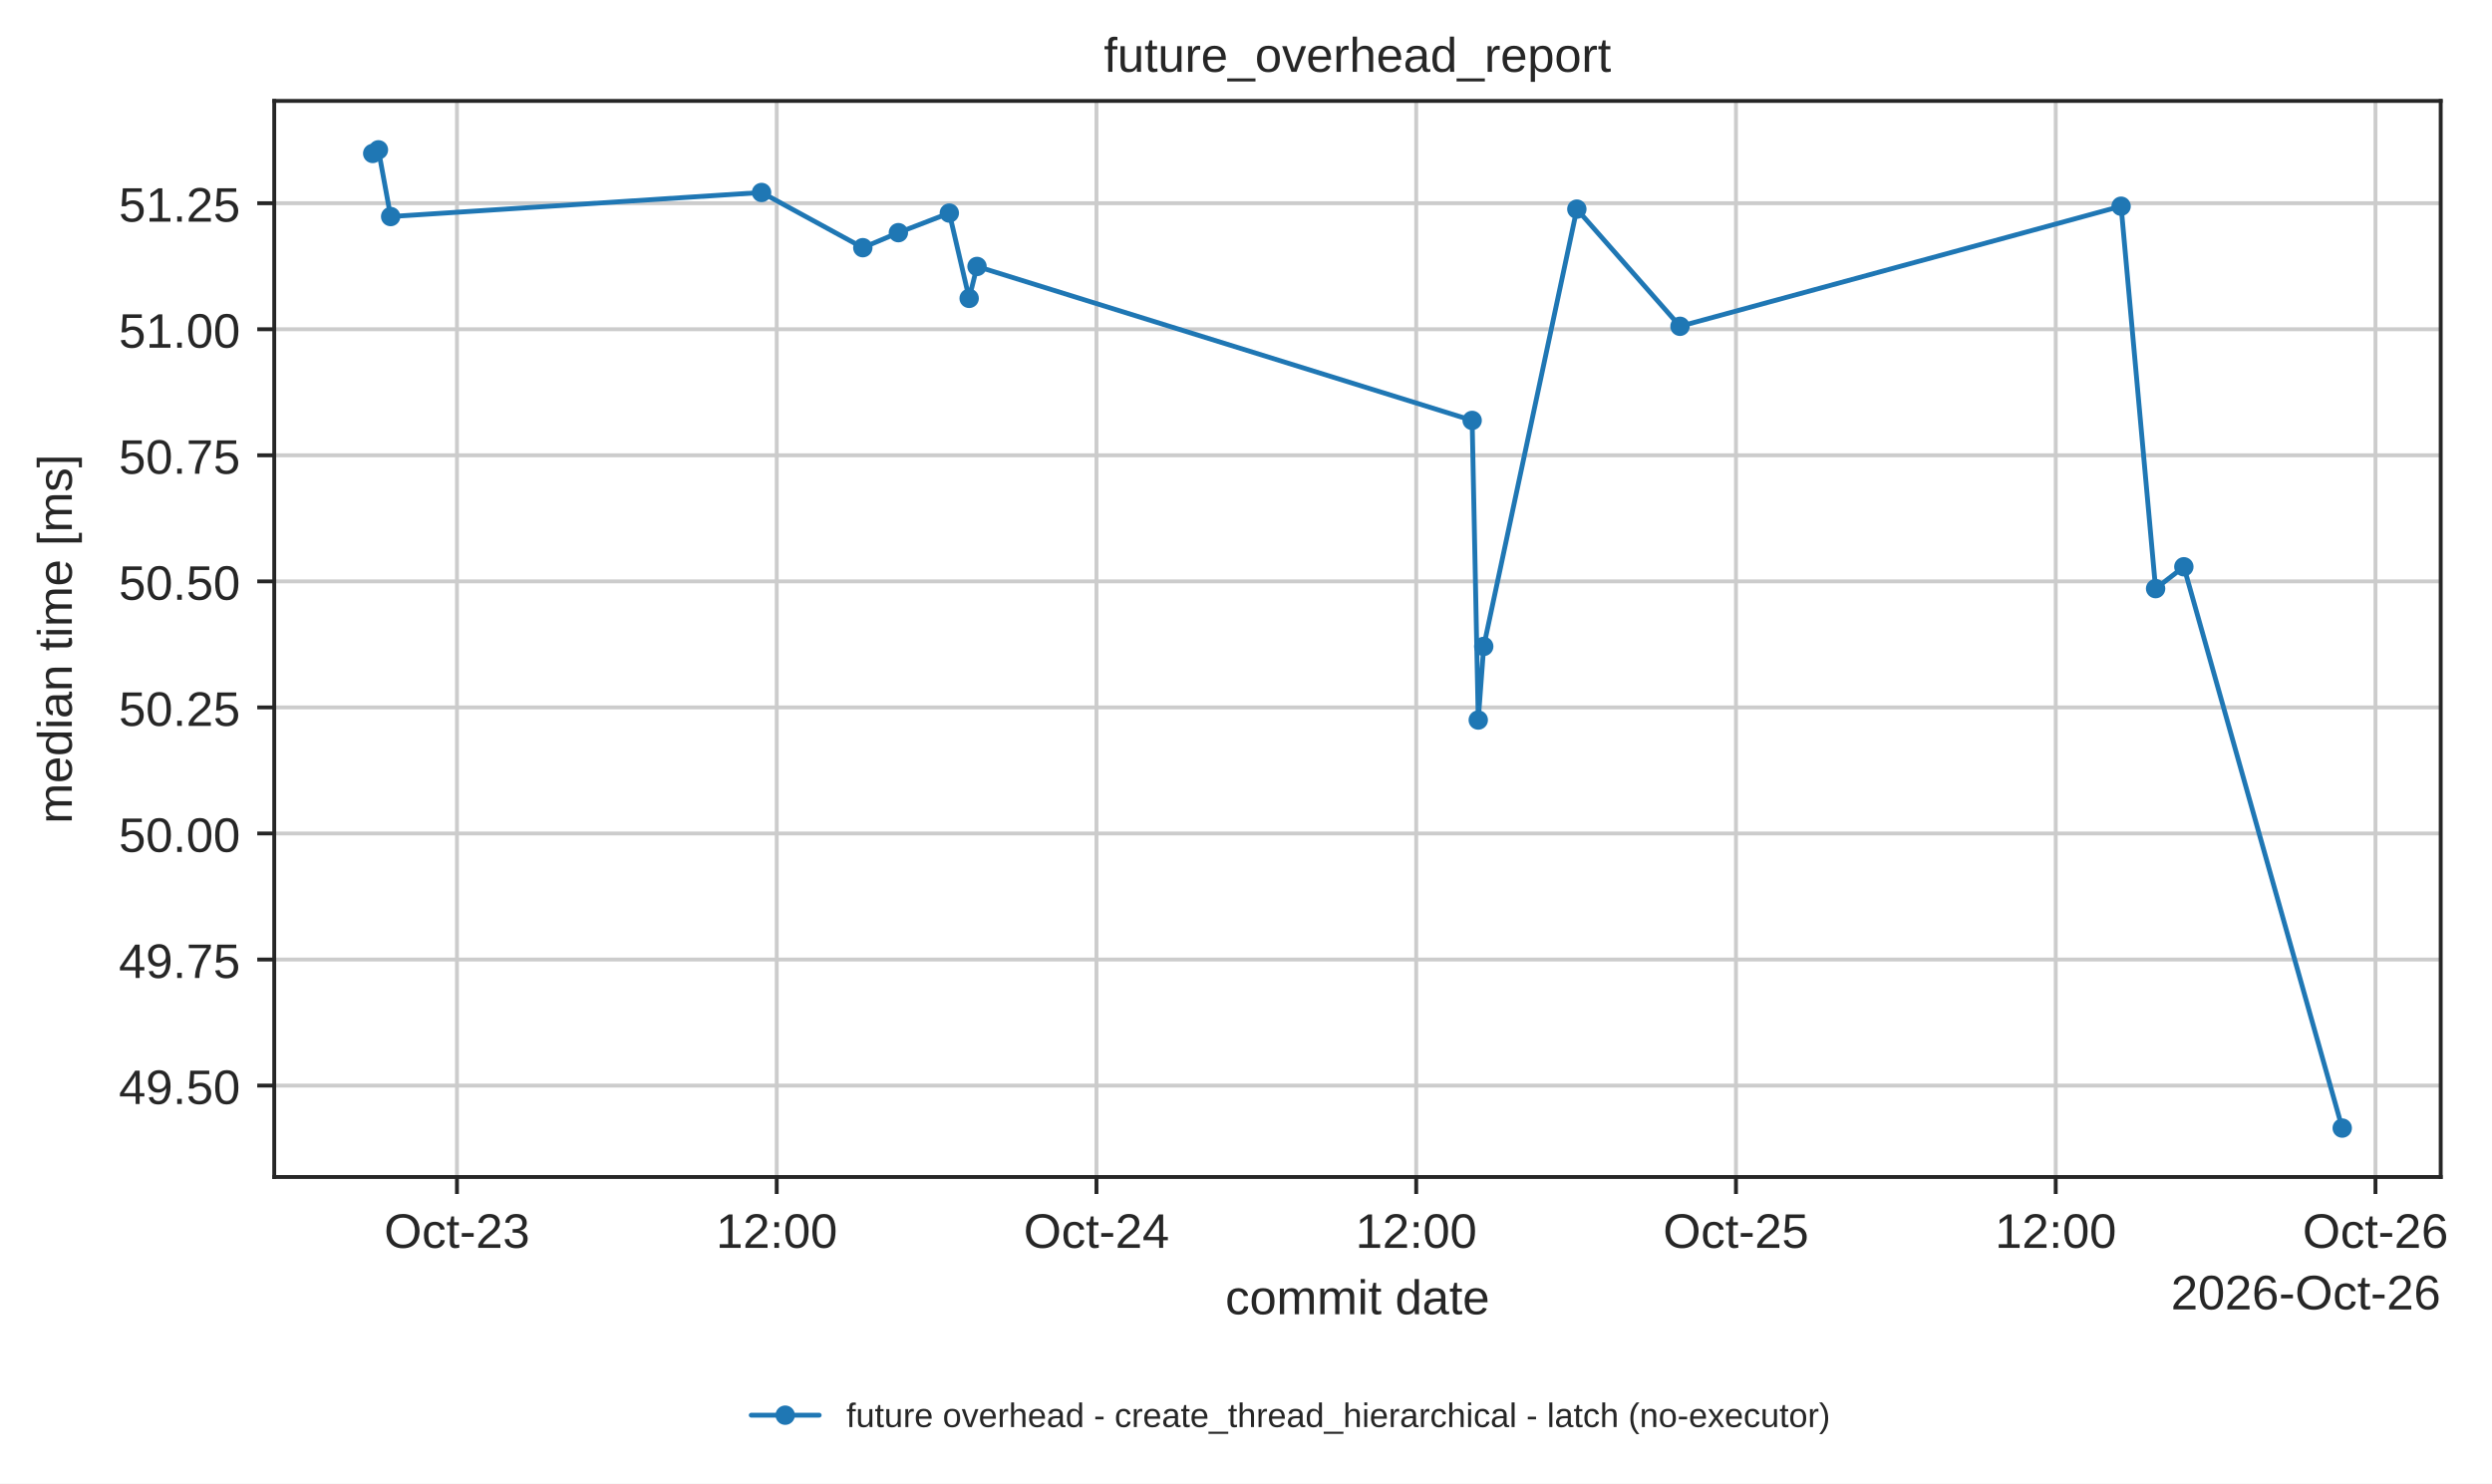
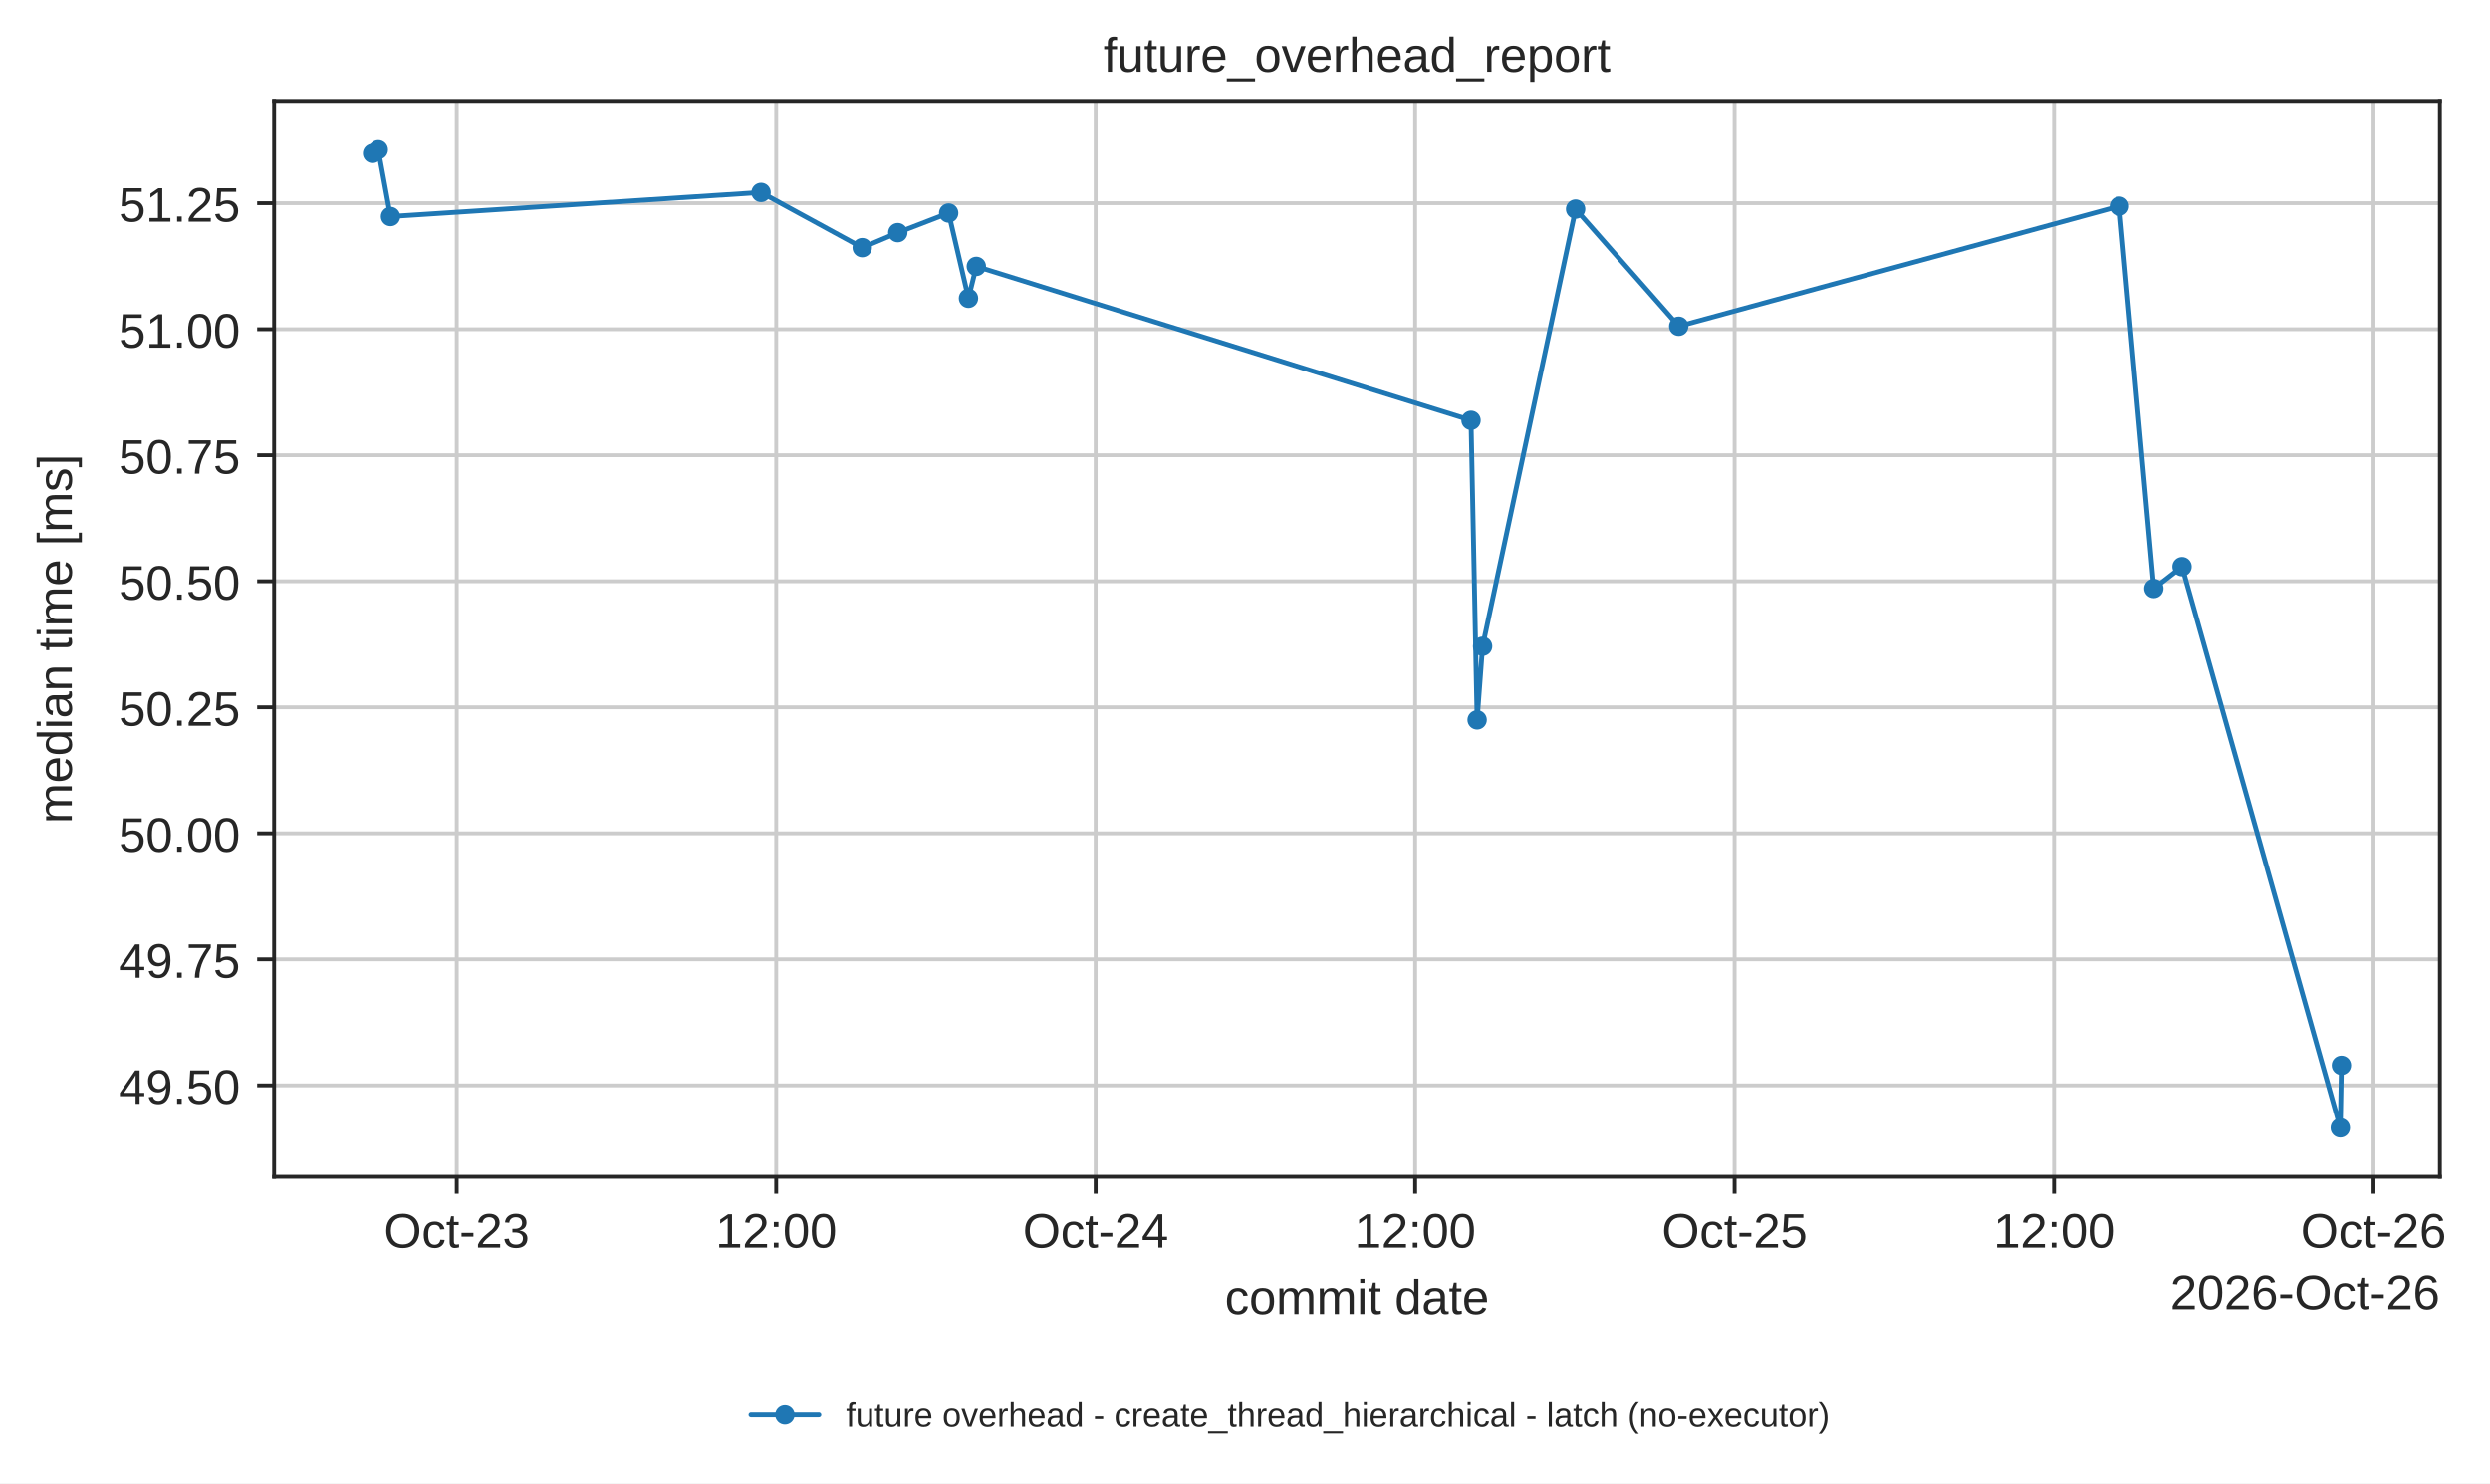
- <svg xmlns="http://www.w3.org/2000/svg" xmlns:xlink="http://www.w3.org/1999/xlink" width="513.475pt" height="305.745pt" viewBox="0 0 513.475 305.745" version="1.1">
+ <svg xmlns="http://www.w3.org/2000/svg" xmlns:xlink="http://www.w3.org/1999/xlink" width="513.236pt" height="305.745pt" viewBox="0 0 513.236 305.745" version="1.1">
  <defs>
    <style type="text/css">*{stroke-linejoin: round; stroke-linecap: butt}</style>
  </defs>
  <g id="figure_1">
    <g id="patch_1">
-       <path d="M 0 305.745  L 513.475 305.745  L 513.475 0  L 0 0  z " style="fill: #ffffff" />
+       <path d="M 0 305.745  L 513.236 305.745  L 513.236 0  L 0 0  z " style="fill: #ffffff" />
    </g>
    <g id="axes_1">
      <g id="patch_2">
        <path d="M 56.506 242.558  L 502.906 242.558  L 502.906 20.798  L 56.506 20.798  z " style="fill: #ffffff" />
      </g>
      <g id="matplotlib.axis_1">
        <g id="xtick_1">
          <g id="line2d_1">
-             <path d="M 94.157 242.558  L 94.157 20.798  " clip-path="url(#pbe3b79be6a)" style="fill: none; stroke: #cccccc; stroke-width: 0.8; stroke-linecap: round" />
+             <path d="M 94.147 242.558  L 94.147 20.798  " clip-path="url(#pbe3b79be6a)" style="fill: none; stroke: #cccccc; stroke-width: 0.8; stroke-linecap: round" />
          </g>
          <g id="line2d_2">
            <defs>
              <path id="mdfc5214045" d="M 0 0  L 0 3.5  " style="stroke: #262626; stroke-width: 0.8" />
            </defs>
            <g>
-               <use xlink:href="#mdfc5214045" x="94.157" y="242.558" style="fill: #262626; stroke: #262626; stroke-width: 0.8" />
+               <use xlink:href="#mdfc5214045" x="94.147" y="242.558" style="fill: #262626; stroke: #262626; stroke-width: 0.8" />
            </g>
          </g>
          <g id="text_1">
-             <text style="fill: #262626; font: 10px 'Arial', 'DejaVu Sans', 'Liberation Sans', 'Bitstream Vera Sans', sans-serif; text-anchor: middle" x="94.157" y="257.157" transform="rotate(-0 94.15736 257.1569)">Oct-23</text>
+             <text style="fill: #262626; font: 10px 'Arial', 'DejaVu Sans', 'Liberation Sans', 'Bitstream Vera Sans', sans-serif; text-anchor: middle" x="94.147" y="257.157" transform="rotate(-0 94.14732 257.1569)">Oct-23</text>
          </g>
        </g>
        <g id="xtick_2">
          <g id="line2d_3">
-             <path d="M 160.042 242.558  L 160.042 20.798  " clip-path="url(#pbe3b79be6a)" style="fill: none; stroke: #cccccc; stroke-width: 0.8; stroke-linecap: round" />
+             <path d="M 159.993 242.558  L 159.993 20.798  " clip-path="url(#pbe3b79be6a)" style="fill: none; stroke: #cccccc; stroke-width: 0.8; stroke-linecap: round" />
          </g>
          <g id="line2d_4">
            <g>
-               <use xlink:href="#mdfc5214045" x="160.042" y="242.558" style="fill: #262626; stroke: #262626; stroke-width: 0.8" />
+               <use xlink:href="#mdfc5214045" x="159.993" y="242.558" style="fill: #262626; stroke: #262626; stroke-width: 0.8" />
            </g>
          </g>
          <g id="text_2">
-             <text style="fill: #262626; font: 10px 'Arial', 'DejaVu Sans', 'Liberation Sans', 'Bitstream Vera Sans', sans-serif; text-anchor: middle" x="160.042" y="257.157" transform="rotate(-0 160.0416 257.1569)">12:00</text>
+             <text style="fill: #262626; font: 10px 'Arial', 'DejaVu Sans', 'Liberation Sans', 'Bitstream Vera Sans', sans-serif; text-anchor: middle" x="159.993" y="257.157" transform="rotate(-0 159.9935 257.1569)">12:00</text>
          </g>
        </g>
        <g id="xtick_3">
          <g id="line2d_5">
-             <path d="M 225.926 242.558  L 225.926 20.798  " clip-path="url(#pbe3b79be6a)" style="fill: none; stroke: #cccccc; stroke-width: 0.8; stroke-linecap: round" />
+             <path d="M 225.84 242.558  L 225.84 20.798  " clip-path="url(#pbe3b79be6a)" style="fill: none; stroke: #cccccc; stroke-width: 0.8; stroke-linecap: round" />
          </g>
          <g id="line2d_6">
            <g>
-               <use xlink:href="#mdfc5214045" x="225.926" y="242.558" style="fill: #262626; stroke: #262626; stroke-width: 0.8" />
+               <use xlink:href="#mdfc5214045" x="225.84" y="242.558" style="fill: #262626; stroke: #262626; stroke-width: 0.8" />
            </g>
          </g>
          <g id="text_3">
-             <text style="fill: #262626; font: 10px 'Arial', 'DejaVu Sans', 'Liberation Sans', 'Bitstream Vera Sans', sans-serif; text-anchor: middle" x="225.926" y="257.157" transform="rotate(-0 225.9259 257.1569)">Oct-24</text>
+             <text style="fill: #262626; font: 10px 'Arial', 'DejaVu Sans', 'Liberation Sans', 'Bitstream Vera Sans', sans-serif; text-anchor: middle" x="225.84" y="257.157" transform="rotate(-0 225.8397 257.1569)">Oct-24</text>
          </g>
        </g>
        <g id="xtick_4">
          <g id="line2d_7">
-             <path d="M 291.81 242.558  L 291.81 20.798  " clip-path="url(#pbe3b79be6a)" style="fill: none; stroke: #cccccc; stroke-width: 0.8; stroke-linecap: round" />
+             <path d="M 291.686 242.558  L 291.686 20.798  " clip-path="url(#pbe3b79be6a)" style="fill: none; stroke: #cccccc; stroke-width: 0.8; stroke-linecap: round" />
          </g>
          <g id="line2d_8">
            <g>
-               <use xlink:href="#mdfc5214045" x="291.81" y="242.558" style="fill: #262626; stroke: #262626; stroke-width: 0.8" />
+               <use xlink:href="#mdfc5214045" x="291.686" y="242.558" style="fill: #262626; stroke: #262626; stroke-width: 0.8" />
            </g>
          </g>
          <g id="text_4">
-             <text style="fill: #262626; font: 10px 'Arial', 'DejaVu Sans', 'Liberation Sans', 'Bitstream Vera Sans', sans-serif; text-anchor: middle" x="291.81" y="257.157" transform="rotate(-0 291.8102 257.1569)">12:00</text>
+             <text style="fill: #262626; font: 10px 'Arial', 'DejaVu Sans', 'Liberation Sans', 'Bitstream Vera Sans', sans-serif; text-anchor: middle" x="291.686" y="257.157" transform="rotate(-0 291.6858 257.1569)">12:00</text>
          </g>
        </g>
        <g id="xtick_5">
          <g id="line2d_9">
-             <path d="M 357.694 242.558  L 357.694 20.798  " clip-path="url(#pbe3b79be6a)" style="fill: none; stroke: #cccccc; stroke-width: 0.8; stroke-linecap: round" />
+             <path d="M 357.532 242.558  L 357.532 20.798  " clip-path="url(#pbe3b79be6a)" style="fill: none; stroke: #cccccc; stroke-width: 0.8; stroke-linecap: round" />
          </g>
          <g id="line2d_10">
            <g>
-               <use xlink:href="#mdfc5214045" x="357.694" y="242.558" style="fill: #262626; stroke: #262626; stroke-width: 0.8" />
+               <use xlink:href="#mdfc5214045" x="357.532" y="242.558" style="fill: #262626; stroke: #262626; stroke-width: 0.8" />
            </g>
          </g>
          <g id="text_5">
-             <text style="fill: #262626; font: 10px 'Arial', 'DejaVu Sans', 'Liberation Sans', 'Bitstream Vera Sans', sans-serif; text-anchor: middle" x="357.694" y="257.157" transform="rotate(-0 357.6945 257.1569)">Oct-25</text>
+             <text style="fill: #262626; font: 10px 'Arial', 'DejaVu Sans', 'Liberation Sans', 'Bitstream Vera Sans', sans-serif; text-anchor: middle" x="357.532" y="257.157" transform="rotate(-0 357.532 257.1569)">Oct-25</text>
          </g>
        </g>
        <g id="xtick_6">
          <g id="line2d_11">
-             <path d="M 423.579 242.558  L 423.579 20.798  " clip-path="url(#pbe3b79be6a)" style="fill: none; stroke: #cccccc; stroke-width: 0.8; stroke-linecap: round" />
+             <path d="M 423.378 242.558  L 423.378 20.798  " clip-path="url(#pbe3b79be6a)" style="fill: none; stroke: #cccccc; stroke-width: 0.8; stroke-linecap: round" />
          </g>
          <g id="line2d_12">
            <g>
-               <use xlink:href="#mdfc5214045" x="423.579" y="242.558" style="fill: #262626; stroke: #262626; stroke-width: 0.8" />
+               <use xlink:href="#mdfc5214045" x="423.378" y="242.558" style="fill: #262626; stroke: #262626; stroke-width: 0.8" />
            </g>
          </g>
          <g id="text_6">
-             <text style="fill: #262626; font: 10px 'Arial', 'DejaVu Sans', 'Liberation Sans', 'Bitstream Vera Sans', sans-serif; text-anchor: middle" x="423.579" y="257.157" transform="rotate(-0 423.5788 257.1569)">12:00</text>
+             <text style="fill: #262626; font: 10px 'Arial', 'DejaVu Sans', 'Liberation Sans', 'Bitstream Vera Sans', sans-serif; text-anchor: middle" x="423.378" y="257.157" transform="rotate(-0 423.3782 257.1569)">12:00</text>
          </g>
        </g>
        <g id="xtick_7">
          <g id="line2d_13">
-             <path d="M 489.463 242.558  L 489.463 20.798  " clip-path="url(#pbe3b79be6a)" style="fill: none; stroke: #cccccc; stroke-width: 0.8; stroke-linecap: round" />
+             <path d="M 489.224 242.558  L 489.224 20.798  " clip-path="url(#pbe3b79be6a)" style="fill: none; stroke: #cccccc; stroke-width: 0.8; stroke-linecap: round" />
          </g>
          <g id="line2d_14">
            <g>
-               <use xlink:href="#mdfc5214045" x="489.463" y="242.558" style="fill: #262626; stroke: #262626; stroke-width: 0.8" />
+               <use xlink:href="#mdfc5214045" x="489.224" y="242.558" style="fill: #262626; stroke: #262626; stroke-width: 0.8" />
            </g>
          </g>
          <g id="text_7">
-             <text style="fill: #262626; font: 10px 'Arial', 'DejaVu Sans', 'Liberation Sans', 'Bitstream Vera Sans', sans-serif; text-anchor: middle" x="489.463" y="257.157" transform="rotate(-0 489.463 257.1569)">Oct-26</text>
+             <text style="fill: #262626; font: 10px 'Arial', 'DejaVu Sans', 'Liberation Sans', 'Bitstream Vera Sans', sans-serif; text-anchor: middle" x="489.224" y="257.157" transform="rotate(-0 489.2243 257.1569)">Oct-26</text>
          </g>
        </g>
        <g id="text_8">
          <text style="fill: #262626; font: 10px 'Arial', 'DejaVu Sans', 'Liberation Sans', 'Bitstream Vera Sans', sans-serif; text-anchor: middle" x="279.706" y="270.835" transform="rotate(-0 279.7063 270.835)">commit date</text>
        </g>
        <g id="text_9">
          <text style="fill: #262626; font: 10px 'Arial', 'DejaVu Sans', 'Liberation Sans', 'Bitstream Vera Sans', sans-serif; text-anchor: end" x="502.906" y="269.835" transform="rotate(-0 502.9062 269.835)">2026-Oct-26</text>
        </g>
      </g>
      <g id="matplotlib.axis_2">
        <g id="ytick_1">
          <g id="line2d_15">
            <path d="M 56.506 223.719  L 502.906 223.719  " clip-path="url(#pbe3b79be6a)" style="fill: none; stroke: #cccccc; stroke-width: 0.8; stroke-linecap: round" />
          </g>
          <g id="line2d_16">
            <defs>
              <path id="m414165cd4d" d="M 0 0  L -3.5 0  " style="stroke: #262626; stroke-width: 0.8" />
            </defs>
            <g>
              <use xlink:href="#m414165cd4d" x="56.506" y="223.719" style="fill: #262626; stroke: #262626; stroke-width: 0.8" />
            </g>
          </g>
          <g id="text_10">
            <text style="fill: #262626; font: 10px 'Arial', 'DejaVu Sans', 'Liberation Sans', 'Bitstream Vera Sans', sans-serif; text-anchor: end" x="49.506" y="227.518" transform="rotate(-0 49.50625 227.518)">49.50</text>
          </g>
        </g>
        <g id="ytick_2">
          <g id="line2d_17">
            <path d="M 56.506 197.741  L 502.906 197.741  " clip-path="url(#pbe3b79be6a)" style="fill: none; stroke: #cccccc; stroke-width: 0.8; stroke-linecap: round" />
          </g>
          <g id="line2d_18">
            <g>
              <use xlink:href="#m414165cd4d" x="56.506" y="197.741" style="fill: #262626; stroke: #262626; stroke-width: 0.8" />
            </g>
          </g>
          <g id="text_11">
            <text style="fill: #262626; font: 10px 'Arial', 'DejaVu Sans', 'Liberation Sans', 'Bitstream Vera Sans', sans-serif; text-anchor: end" x="49.506" y="201.541" transform="rotate(-0 49.50625 201.5407)">49.75</text>
          </g>
        </g>
        <g id="ytick_3">
          <g id="line2d_19">
            <path d="M 56.506 171.764  L 502.906 171.764  " clip-path="url(#pbe3b79be6a)" style="fill: none; stroke: #cccccc; stroke-width: 0.8; stroke-linecap: round" />
          </g>
          <g id="line2d_20">
            <g>
              <use xlink:href="#m414165cd4d" x="56.506" y="171.764" style="fill: #262626; stroke: #262626; stroke-width: 0.8" />
            </g>
          </g>
          <g id="text_12">
            <text style="fill: #262626; font: 10px 'Arial', 'DejaVu Sans', 'Liberation Sans', 'Bitstream Vera Sans', sans-serif; text-anchor: end" x="49.506" y="175.563" transform="rotate(-0 49.50625 175.5634)">50.00</text>
          </g>
        </g>
        <g id="ytick_4">
          <g id="line2d_21">
            <path d="M 56.506 145.787  L 502.906 145.787  " clip-path="url(#pbe3b79be6a)" style="fill: none; stroke: #cccccc; stroke-width: 0.8; stroke-linecap: round" />
          </g>
          <g id="line2d_22">
            <g>
              <use xlink:href="#m414165cd4d" x="56.506" y="145.787" style="fill: #262626; stroke: #262626; stroke-width: 0.8" />
            </g>
          </g>
          <g id="text_13">
            <text style="fill: #262626; font: 10px 'Arial', 'DejaVu Sans', 'Liberation Sans', 'Bitstream Vera Sans', sans-serif; text-anchor: end" x="49.506" y="149.586" transform="rotate(-0 49.50625 149.5862)">50.25</text>
          </g>
        </g>
        <g id="ytick_5">
          <g id="line2d_23">
            <path d="M 56.506 119.81  L 502.906 119.81  " clip-path="url(#pbe3b79be6a)" style="fill: none; stroke: #cccccc; stroke-width: 0.8; stroke-linecap: round" />
          </g>
          <g id="line2d_24">
            <g>
              <use xlink:href="#m414165cd4d" x="56.506" y="119.81" style="fill: #262626; stroke: #262626; stroke-width: 0.8" />
            </g>
          </g>
          <g id="text_14">
            <text style="fill: #262626; font: 10px 'Arial', 'DejaVu Sans', 'Liberation Sans', 'Bitstream Vera Sans', sans-serif; text-anchor: end" x="49.506" y="123.609" transform="rotate(-0 49.50625 123.6089)">50.50</text>
          </g>
        </g>
        <g id="ytick_6">
          <g id="line2d_25">
            <path d="M 56.506 93.832  L 502.906 93.832  " clip-path="url(#pbe3b79be6a)" style="fill: none; stroke: #cccccc; stroke-width: 0.8; stroke-linecap: round" />
          </g>
          <g id="line2d_26">
            <g>
              <use xlink:href="#m414165cd4d" x="56.506" y="93.832" style="fill: #262626; stroke: #262626; stroke-width: 0.8" />
            </g>
          </g>
          <g id="text_15">
            <text style="fill: #262626; font: 10px 'Arial', 'DejaVu Sans', 'Liberation Sans', 'Bitstream Vera Sans', sans-serif; text-anchor: end" x="49.506" y="97.632" transform="rotate(-0 49.50625 97.63164)">50.75</text>
          </g>
        </g>
        <g id="ytick_7">
          <g id="line2d_27">
            <path d="M 56.506 67.855  L 502.906 67.855  " clip-path="url(#pbe3b79be6a)" style="fill: none; stroke: #cccccc; stroke-width: 0.8; stroke-linecap: round" />
          </g>
          <g id="line2d_28">
            <g>
              <use xlink:href="#m414165cd4d" x="56.506" y="67.855" style="fill: #262626; stroke: #262626; stroke-width: 0.8" />
            </g>
          </g>
          <g id="text_16">
            <text style="fill: #262626; font: 10px 'Arial', 'DejaVu Sans', 'Liberation Sans', 'Bitstream Vera Sans', sans-serif; text-anchor: end" x="49.506" y="71.654" transform="rotate(-0 49.50625 71.65437)">51.00</text>
          </g>
        </g>
        <g id="ytick_8">
          <g id="line2d_29">
            <path d="M 56.506 41.878  L 502.906 41.878  " clip-path="url(#pbe3b79be6a)" style="fill: none; stroke: #cccccc; stroke-width: 0.8; stroke-linecap: round" />
          </g>
          <g id="line2d_30">
            <g>
              <use xlink:href="#m414165cd4d" x="56.506" y="41.878" style="fill: #262626; stroke: #262626; stroke-width: 0.8" />
            </g>
          </g>
          <g id="text_17">
            <text style="fill: #262626; font: 10px 'Arial', 'DejaVu Sans', 'Liberation Sans', 'Bitstream Vera Sans', sans-serif; text-anchor: end" x="49.506" y="45.677" transform="rotate(-0 49.50625 45.67711)">51.25</text>
          </g>
        </g>
        <g id="text_18">
          <text style="fill: #262626; font: 10px 'Arial', 'DejaVu Sans', 'Liberation Sans', 'Bitstream Vera Sans', sans-serif; text-anchor: middle" x="14.798" y="131.678" transform="rotate(-90 14.79844 131.6784)">median time [ms]</text>
        </g>
      </g>
      <g id="line2d_31">
-         <path d="M 76.797 31.624  L 77.975 30.878  L 80.494 44.629  L 156.921 39.667  L 177.782 51.043  L 185.111 47.948  L 195.605 43.91  L 199.694 61.488  L 201.314 54.91  L 303.335 86.641  L 304.594 148.386  L 305.721 133.214  L 324.906 43.098  L 346.163 67.245  L 437.051 42.498  L 444.161 121.304  L 449.98 116.802  L 482.615 232.478  " clip-path="url(#pbe3b79be6a)" style="fill: none; stroke: #1f77b4; stroke-linecap: round" />
+         <path d="M 76.797 31.624  L 77.974 30.878  L 80.492 44.629  L 156.875 39.667  L 177.723 51.043  L 185.049 47.948  L 195.537 43.91  L 199.623 61.488  L 201.242 54.91  L 303.204 86.641  L 304.462 148.386  L 305.588 133.214  L 324.763 43.098  L 346.007 67.245  L 436.843 42.498  L 443.949 121.304  L 449.764 116.802  L 482.381 232.478  L 482.615 219.589  " clip-path="url(#pbe3b79be6a)" style="fill: none; stroke: #1f77b4; stroke-linecap: round" />
        <defs>
          <path id="m20e5526daa" d="M 0 1.5  C 0.398 1.5 0.779 1.342 1.061 1.061  C 1.342 0.779 1.5 0.398 1.5 0  C 1.5 -0.398 1.342 -0.779 1.061 -1.061  C 0.779 -1.342 0.398 -1.5 0 -1.5  C -0.398 -1.5 -0.779 -1.342 -1.061 -1.061  C -1.342 -0.779 -1.5 -0.398 -1.5 0  C -1.5 0.398 -1.342 0.779 -1.061 1.061  C -0.779 1.342 -0.398 1.5 0 1.5  z " style="stroke: #1f77b4" />
        </defs>
        <g clip-path="url(#pbe3b79be6a)">
          <use xlink:href="#m20e5526daa" x="76.797" y="31.624" style="fill: #1f77b4; stroke: #1f77b4" />
-           <use xlink:href="#m20e5526daa" x="77.975" y="30.878" style="fill: #1f77b4; stroke: #1f77b4" />
-           <use xlink:href="#m20e5526daa" x="80.494" y="44.629" style="fill: #1f77b4; stroke: #1f77b4" />
-           <use xlink:href="#m20e5526daa" x="156.921" y="39.667" style="fill: #1f77b4; stroke: #1f77b4" />
-           <use xlink:href="#m20e5526daa" x="177.782" y="51.043" style="fill: #1f77b4; stroke: #1f77b4" />
-           <use xlink:href="#m20e5526daa" x="185.111" y="47.948" style="fill: #1f77b4; stroke: #1f77b4" />
-           <use xlink:href="#m20e5526daa" x="195.605" y="43.91" style="fill: #1f77b4; stroke: #1f77b4" />
-           <use xlink:href="#m20e5526daa" x="199.694" y="61.488" style="fill: #1f77b4; stroke: #1f77b4" />
-           <use xlink:href="#m20e5526daa" x="201.314" y="54.91" style="fill: #1f77b4; stroke: #1f77b4" />
-           <use xlink:href="#m20e5526daa" x="303.335" y="86.641" style="fill: #1f77b4; stroke: #1f77b4" />
-           <use xlink:href="#m20e5526daa" x="304.594" y="148.386" style="fill: #1f77b4; stroke: #1f77b4" />
-           <use xlink:href="#m20e5526daa" x="305.721" y="133.214" style="fill: #1f77b4; stroke: #1f77b4" />
-           <use xlink:href="#m20e5526daa" x="324.906" y="43.098" style="fill: #1f77b4; stroke: #1f77b4" />
-           <use xlink:href="#m20e5526daa" x="346.163" y="67.245" style="fill: #1f77b4; stroke: #1f77b4" />
-           <use xlink:href="#m20e5526daa" x="437.051" y="42.498" style="fill: #1f77b4; stroke: #1f77b4" />
-           <use xlink:href="#m20e5526daa" x="444.161" y="121.304" style="fill: #1f77b4; stroke: #1f77b4" />
-           <use xlink:href="#m20e5526daa" x="449.98" y="116.802" style="fill: #1f77b4; stroke: #1f77b4" />
-           <use xlink:href="#m20e5526daa" x="482.615" y="232.478" style="fill: #1f77b4; stroke: #1f77b4" />
+           <use xlink:href="#m20e5526daa" x="77.974" y="30.878" style="fill: #1f77b4; stroke: #1f77b4" />
+           <use xlink:href="#m20e5526daa" x="80.492" y="44.629" style="fill: #1f77b4; stroke: #1f77b4" />
+           <use xlink:href="#m20e5526daa" x="156.875" y="39.667" style="fill: #1f77b4; stroke: #1f77b4" />
+           <use xlink:href="#m20e5526daa" x="177.723" y="51.043" style="fill: #1f77b4; stroke: #1f77b4" />
+           <use xlink:href="#m20e5526daa" x="185.049" y="47.948" style="fill: #1f77b4; stroke: #1f77b4" />
+           <use xlink:href="#m20e5526daa" x="195.537" y="43.91" style="fill: #1f77b4; stroke: #1f77b4" />
+           <use xlink:href="#m20e5526daa" x="199.623" y="61.488" style="fill: #1f77b4; stroke: #1f77b4" />
+           <use xlink:href="#m20e5526daa" x="201.242" y="54.91" style="fill: #1f77b4; stroke: #1f77b4" />
+           <use xlink:href="#m20e5526daa" x="303.204" y="86.641" style="fill: #1f77b4; stroke: #1f77b4" />
+           <use xlink:href="#m20e5526daa" x="304.462" y="148.386" style="fill: #1f77b4; stroke: #1f77b4" />
+           <use xlink:href="#m20e5526daa" x="305.588" y="133.214" style="fill: #1f77b4; stroke: #1f77b4" />
+           <use xlink:href="#m20e5526daa" x="324.763" y="43.098" style="fill: #1f77b4; stroke: #1f77b4" />
+           <use xlink:href="#m20e5526daa" x="346.007" y="67.245" style="fill: #1f77b4; stroke: #1f77b4" />
+           <use xlink:href="#m20e5526daa" x="436.843" y="42.498" style="fill: #1f77b4; stroke: #1f77b4" />
+           <use xlink:href="#m20e5526daa" x="443.949" y="121.304" style="fill: #1f77b4; stroke: #1f77b4" />
+           <use xlink:href="#m20e5526daa" x="449.764" y="116.802" style="fill: #1f77b4; stroke: #1f77b4" />
+           <use xlink:href="#m20e5526daa" x="482.381" y="232.478" style="fill: #1f77b4; stroke: #1f77b4" />
+           <use xlink:href="#m20e5526daa" x="482.615" y="219.589" style="fill: #1f77b4; stroke: #1f77b4" />
        </g>
      </g>
      <g id="patch_3">
        <path d="M 56.506 242.558  L 56.506 20.798  " style="fill: none; stroke: #262626; stroke-width: 0.8; stroke-linejoin: miter; stroke-linecap: square" />
      </g>
      <g id="patch_4">
        <path d="M 502.906 242.558  L 502.906 20.798  " style="fill: none; stroke: #262626; stroke-width: 0.8; stroke-linejoin: miter; stroke-linecap: square" />
      </g>
      <g id="patch_5">
        <path d="M 56.506 242.558  L 502.906 242.558  " style="fill: none; stroke: #262626; stroke-width: 0.8; stroke-linejoin: miter; stroke-linecap: square" />
      </g>
      <g id="patch_6">
        <path d="M 56.506 20.798  L 502.906 20.798  " style="fill: none; stroke: #262626; stroke-width: 0.8; stroke-linejoin: miter; stroke-linecap: square" />
      </g>
      <g id="text_19">
        <text style="fill: #262626; font: 10px 'Arial', 'DejaVu Sans', 'Liberation Sans', 'Bitstream Vera Sans', sans-serif; text-anchor: middle" x="279.706" y="14.798" transform="rotate(-0 279.7063 14.79844)">future_overhead_report</text>
      </g>
      <g id="legend_1">
        <g id="line2d_32">
          <path d="M 154.792 291.644  L 161.792 291.644  L 168.792 291.644  " style="fill: none; stroke: #1f77b4; stroke-linecap: round" />
          <g>
            <use xlink:href="#m20e5526daa" x="161.792" y="291.644" style="fill: #1f77b4; stroke: #1f77b4" />
          </g>
        </g>
        <g id="text_20">
          <text style="fill: #262626; font: 7px 'Arial', 'DejaVu Sans', 'Liberation Sans', 'Bitstream Vera Sans', sans-serif; text-anchor: start" x="174.392" y="294.094" transform="rotate(-0 174.3918 294.0941)">future overhead - create_thread_hierarchical - latch (no-executor)</text>
        </g>
      </g>
    </g>
  </g>
  <defs>
    <clipPath id="pbe3b79be6a">
      <rect x="56.506" y="20.798" width="446.4" height="221.76" />
    </clipPath>
  </defs>
</svg>
